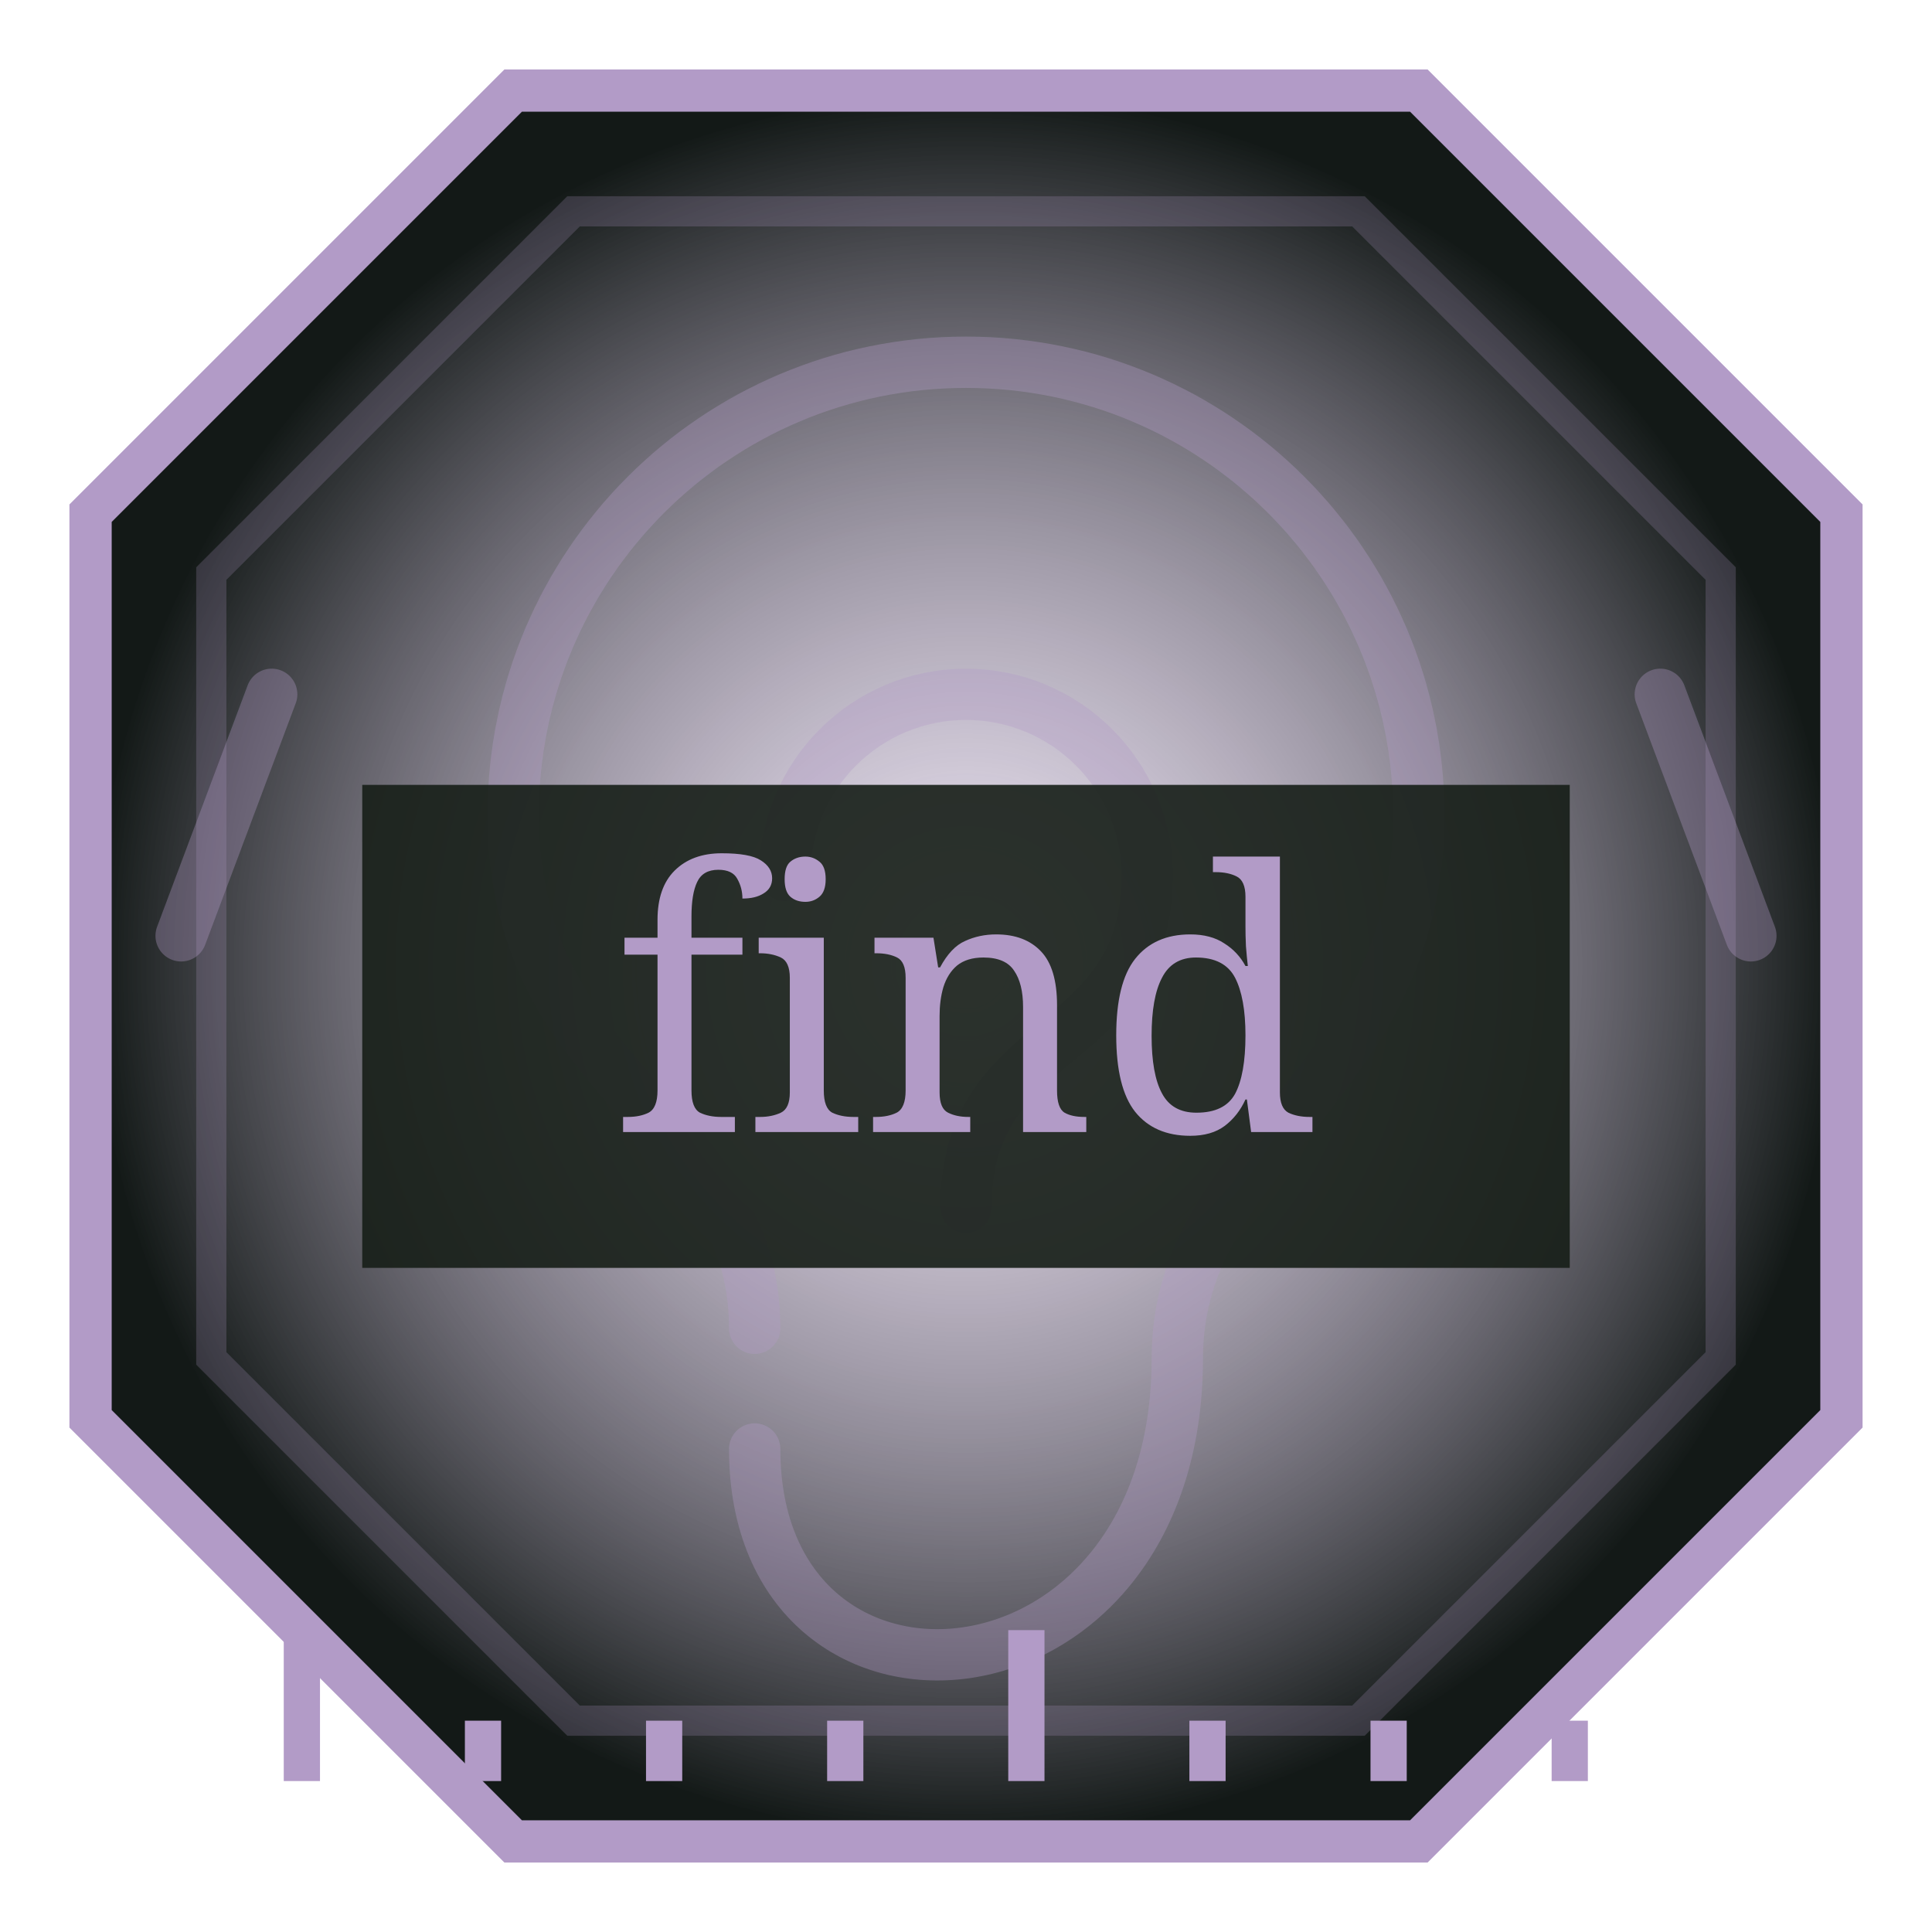
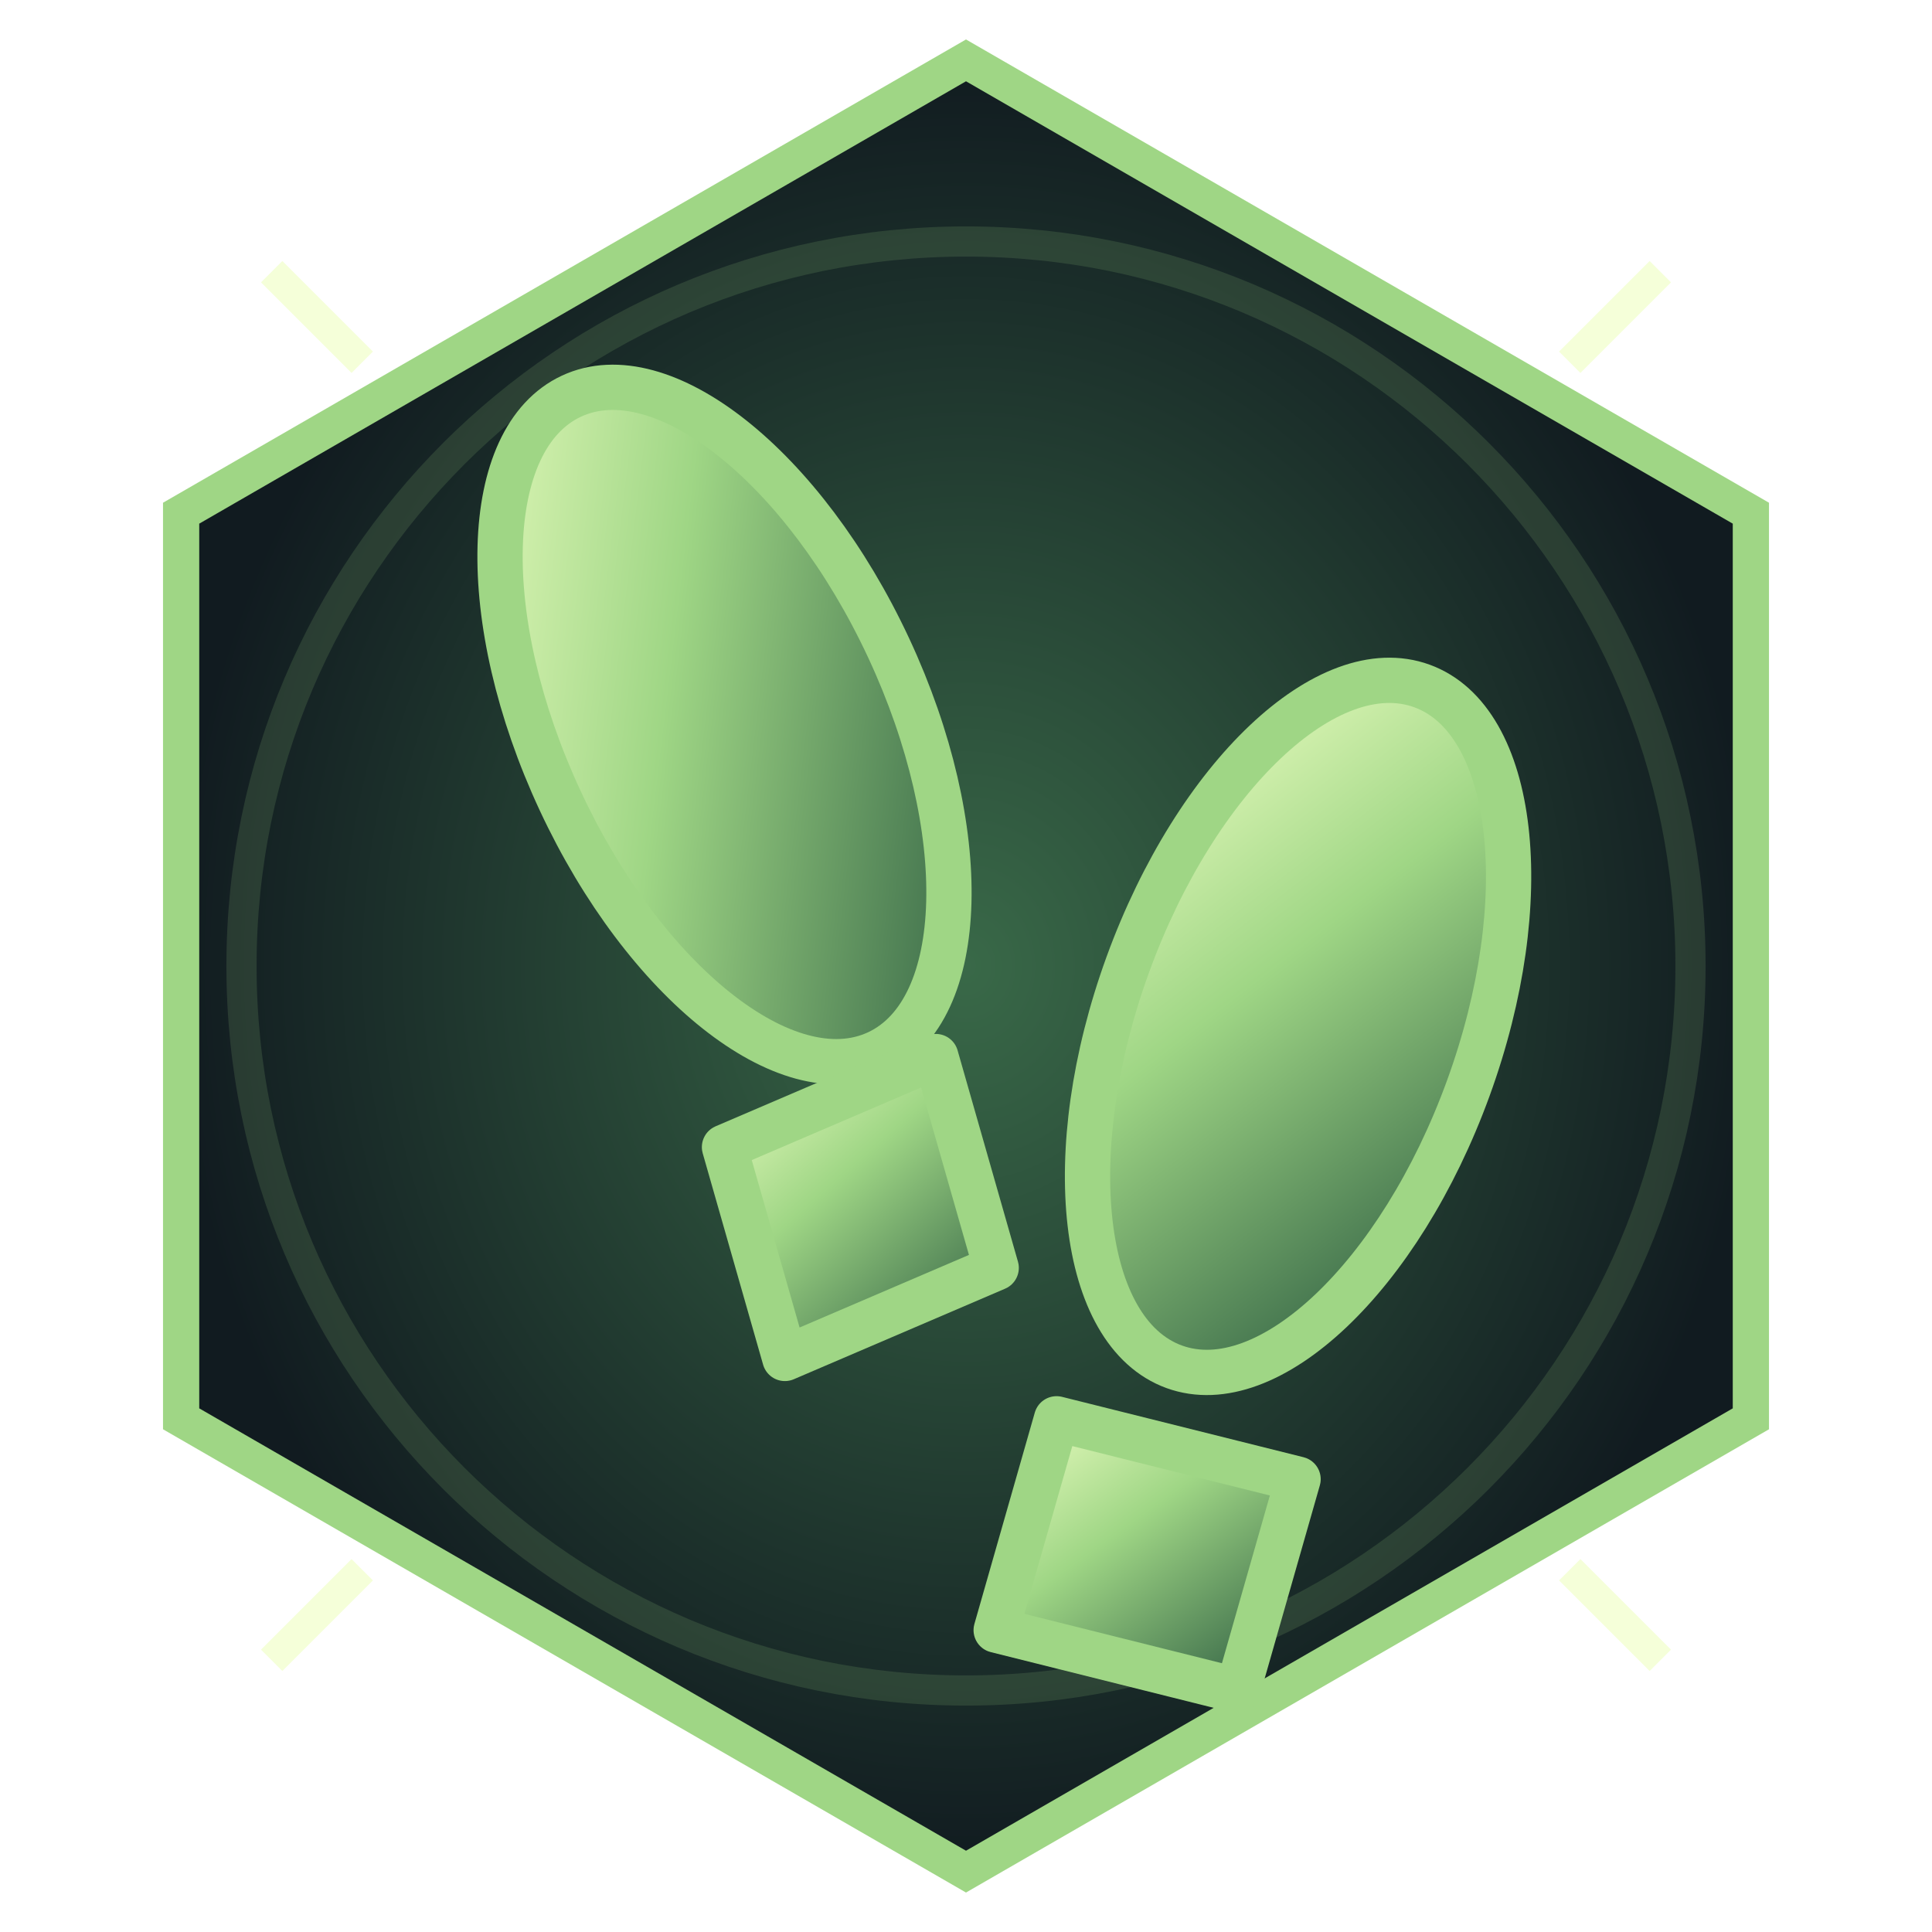
- <svg xmlns="http://www.w3.org/2000/svg" viewBox="0 0 64 64">
+ <svg xmlns="http://www.w3.org/2000/svg" viewBox="0 0 64 64" data-motif="footprints" data-palette="leaf">
  <defs>
    <radialGradient id="bg">
-       <stop stop-color="#b29bc7" stop-opacity=".26" />
-       <stop offset="1" stop-color="#131917" />
+       <stop stop-color="#396948" />
+       <stop offset="1" stop-color="#111b20" />
    </radialGradient>
+     <linearGradient id="art" x2=".8" y2="1">
+       <stop stop-color="#efffc4" />
+       <stop offset=".45" stop-color="#9fd685" />
+       <stop offset="1" stop-color="#396948" />
+     </linearGradient>
  </defs>
-   <path d="M17 3h30l14 14v30L47 61H17L3 47V17z" fill="url(#bg)" stroke="#b29bc7" stroke-width="1.4" />
-   <path d="M19 7h26l12 12v26L45 57H19L7 45V19z" fill="none" stroke="#b29bc7" opacity=".22" />
-   <g fill="none" stroke="#b29bc7" stroke-width="1.7" stroke-linejoin="round" stroke-linecap="round" opacity=".35">
-     <path d="M25 44c0-7-8-8-8-17a15 15 0 0 1 30 0c0 9-8 11-8 18 0 12-14 13-14 3M26 29a6 6 0 0 1 12 0c0 6-6 5-6 11M9 23l-3 8m49-8 3 8" />
+   <g fill="url(#bg)" stroke="#9fd685" stroke-width="1.2">
+     <path d="m32 2 26 15v30L32 62 6 47V17Z" />
  </g>
-   <path d="M12 26h40v16H12z" fill="#161e17" opacity=".9" />
-   <text x="32" y="37.5" fill="#b29bc7" font-size="12" font-family="Georgia,serif" text-anchor="middle">find</text>
-   <g fill="none" stroke="#b29bc7" stroke-width="1.2">
-     <path d="M10 59v-5" />
-     <path d="M16 59v-2" />
-     <path d="M22 59v-2" />
-     <path d="M28 59v-2" />
-     <path d="M34 59v-5" />
-     <path d="M40 59v-2" />
-     <path d="M46 59v-2" />
-     <path d="M52 59v-2" />
+   <circle cx="32" cy="32" r="24" fill="none" stroke="#9fd685" opacity=".15" />
+   <path d="m9 9 3 3m40 40 3 3M9 55l3-3M52 12l3-3" stroke="#efffc4" opacity=".65" />
+   <style>.shine{fill:none;stroke:#efffc4;stroke-width:1.5}</style>
+   <g fill="url(#art)" stroke="#9fd685" stroke-width="1.5" stroke-linecap="round" stroke-linejoin="round">
+     <ellipse cx="24" cy="24" rx="6" ry="12" transform="rotate(-25 24 24)" />
+     <path d="m24 38 7-3 2 7-7 3Z" />
+     <ellipse cx="43" cy="34" rx="6" ry="12" transform="rotate(20 43 34)" />
+     <path d="m35 47 8 2-2 7-8-2Z" />
  </g>
</svg>
